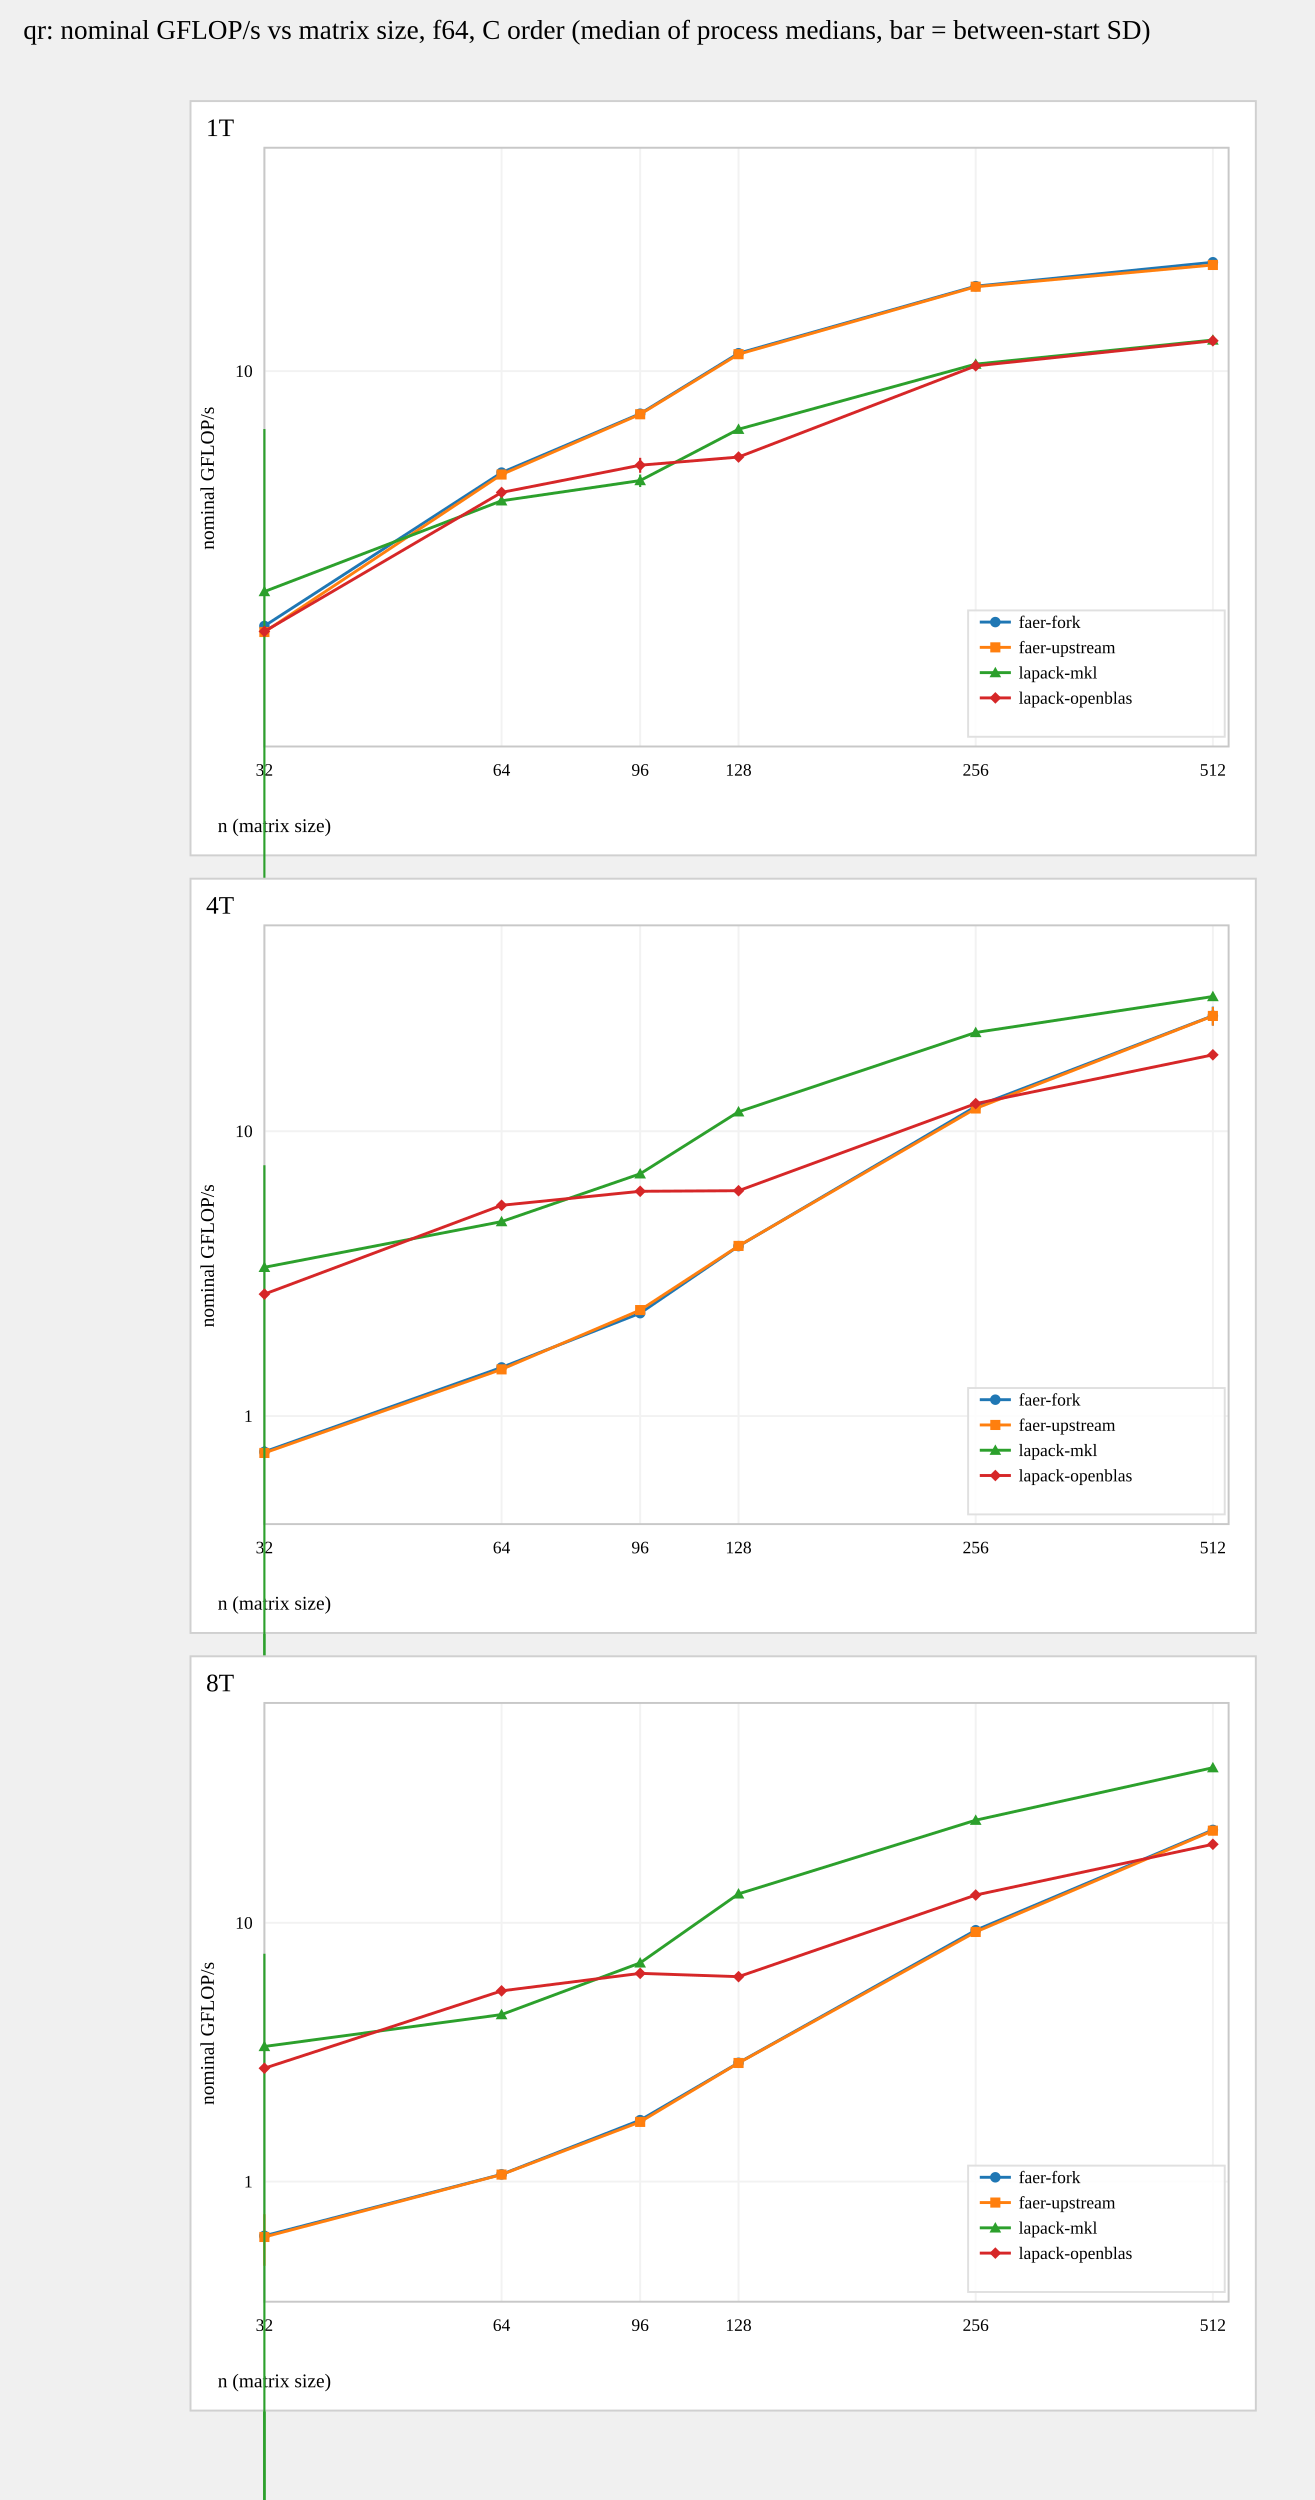
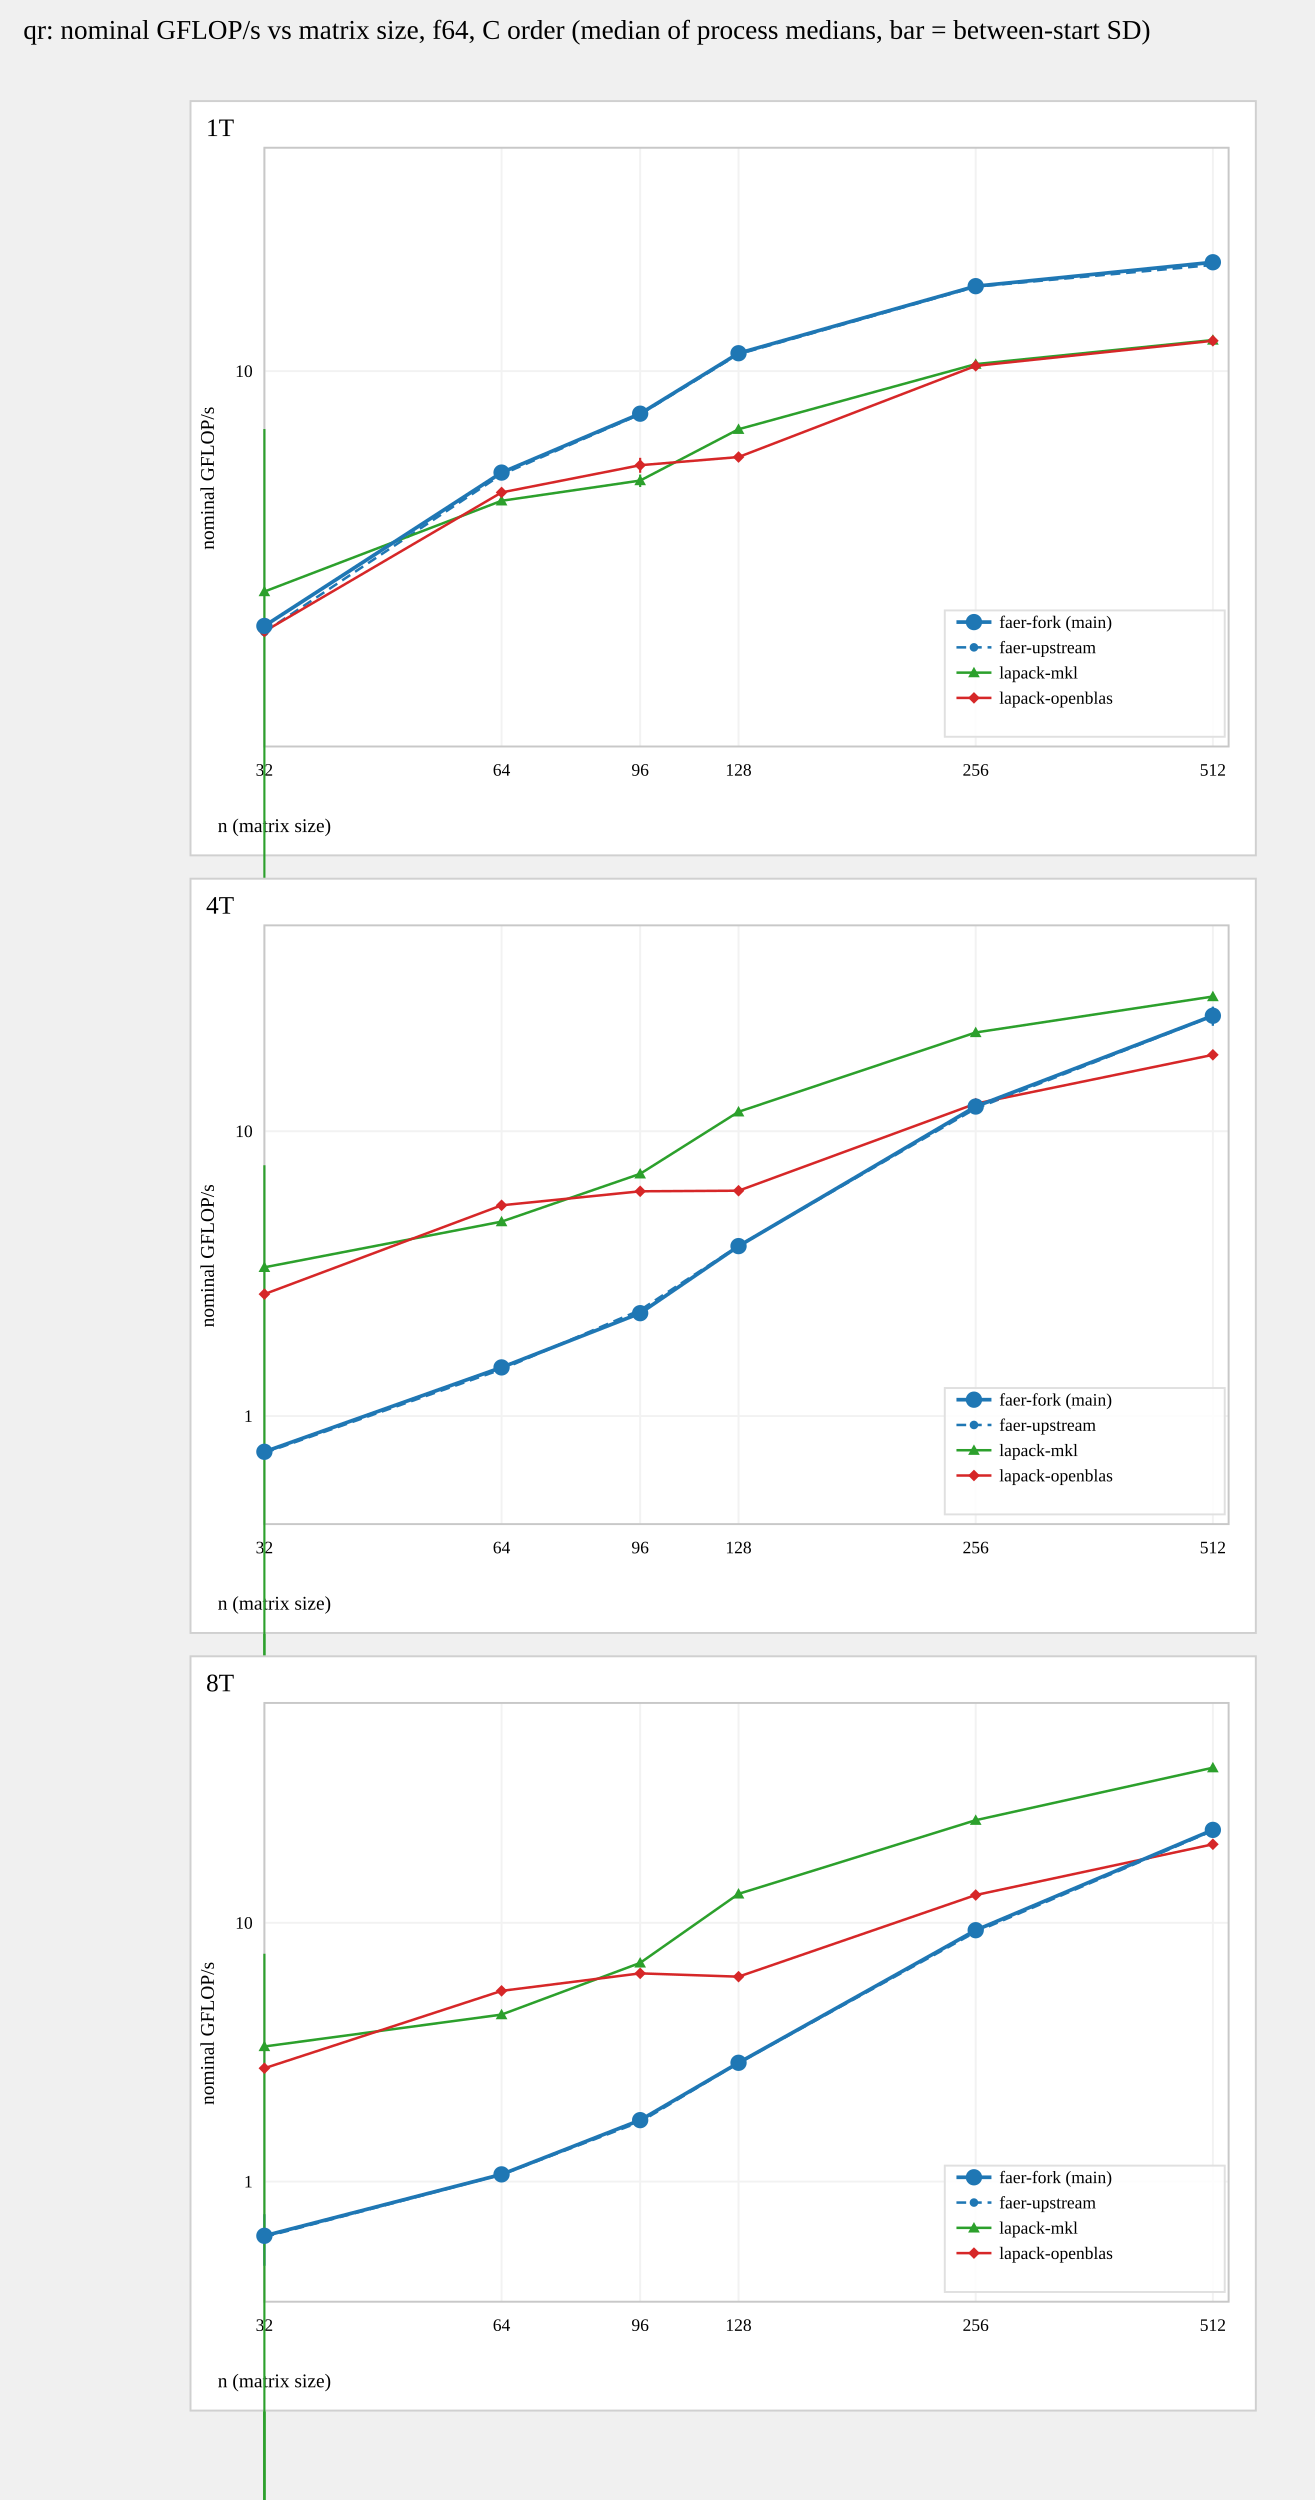
<svg xmlns="http://www.w3.org/2000/svg" width="676" height="1286" viewBox="0 0 676 1286">
  <text x="12.0" y="20.0" font-size="14" text-anchor="start">qr: nominal GFLOP/s vs matrix size, f64, C order (median of process medians, bar = between-start SD)</text>
  <g>
    <rect x="98" y="52" width="548" height="388" fill="#ffffff" stroke="#d0d0d0" />
    <text x="106.0" y="70.0" font-size="13" text-anchor="start">1T</text>
    <line x1="136.0" y1="76" x2="136.0" y2="384" stroke="#f2f2f2" />
    <text x="136.0" y="399.0" font-size="9" text-anchor="middle">32</text>
    <line x1="258.0" y1="76" x2="258.0" y2="384" stroke="#f2f2f2" />
    <text x="258.0" y="399.0" font-size="9" text-anchor="middle">64</text>
    <line x1="329.3" y1="76" x2="329.3" y2="384" stroke="#f2f2f2" />
    <text x="329.3" y="399.0" font-size="9" text-anchor="middle">96</text>
    <line x1="379.9" y1="76" x2="379.9" y2="384" stroke="#f2f2f2" />
    <text x="379.9" y="399.0" font-size="9" text-anchor="middle">128</text>
    <line x1="501.9" y1="76" x2="501.9" y2="384" stroke="#f2f2f2" />
    <text x="501.9" y="399.0" font-size="9" text-anchor="middle">256</text>
    <line x1="623.9" y1="76" x2="623.9" y2="384" stroke="#f2f2f2" />
    <text x="623.9" y="399.0" font-size="9" text-anchor="middle">512</text>
    <line x1="136" y1="190.9" x2="632" y2="190.9" stroke="#f2f2f2" />
    <text x="130.0" y="193.9" font-size="9" text-anchor="end">10</text>
    <rect x="136" y="76" width="496" height="308" fill="none" stroke="#c8c8c8" />
    <text x="112.0" y="428.0" font-size="10" text-anchor="start">n (matrix size)</text>
    <text x="110.0" y="246.0" font-size="10" text-anchor="middle" transform="rotate(-90 110.0 246.0)">nominal GFLOP/s</text>
-     <polyline points="136.0,322.0 258.0,243.1 329.3,212.8 379.9,181.7 501.9,147.2 623.9,134.9" fill="none" stroke="#1f77b4" stroke-width="1.5" />
-     <line x1="136.0" y1="322.4" x2="136.0" y2="321.7" stroke="#1f77b4" stroke-width="1.1" />
-     <circle cx="136.0" cy="322.0" r="2.7" fill="#1f77b4" />
-     <line x1="258.0" y1="243.2" x2="258.0" y2="243.1" stroke="#1f77b4" stroke-width="1.1" />
-     <circle cx="258.0" cy="243.1" r="2.7" fill="#1f77b4" />
-     <line x1="329.3" y1="212.9" x2="329.3" y2="212.7" stroke="#1f77b4" stroke-width="1.1" />
-     <circle cx="329.3" cy="212.8" r="2.7" fill="#1f77b4" />
-     <line x1="379.9" y1="181.9" x2="379.9" y2="181.6" stroke="#1f77b4" stroke-width="1.1" />
-     <circle cx="379.9" cy="181.7" r="2.7" fill="#1f77b4" />
-     <line x1="501.9" y1="147.3" x2="501.9" y2="147.1" stroke="#1f77b4" stroke-width="1.1" />
-     <circle cx="501.9" cy="147.2" r="2.7" fill="#1f77b4" />
-     <line x1="623.9" y1="135.2" x2="623.9" y2="134.5" stroke="#1f77b4" stroke-width="1.1" />
-     <circle cx="623.9" cy="134.9" r="2.7" fill="#1f77b4" />
-     <polyline points="136.0,325.1 258.0,244.1 329.3,213.1 379.9,182.2 501.9,147.5 623.9,136.3" fill="none" stroke="#ff7f0e" stroke-width="1.5" />
-     <line x1="136.0" y1="325.9" x2="136.0" y2="324.3" stroke="#ff7f0e" stroke-width="1.1" />
-     <rect x="133.4" y="322.5" width="5.2" height="5.2" fill="#ff7f0e" />
-     <line x1="258.0" y1="244.1" x2="258.0" y2="244.1" stroke="#ff7f0e" stroke-width="1.1" />
-     <rect x="255.4" y="241.5" width="5.2" height="5.2" fill="#ff7f0e" />
-     <line x1="329.3" y1="213.2" x2="329.3" y2="213.0" stroke="#ff7f0e" stroke-width="1.1" />
-     <rect x="326.7" y="210.5" width="5.2" height="5.2" fill="#ff7f0e" />
-     <line x1="379.9" y1="182.7" x2="379.9" y2="181.8" stroke="#ff7f0e" stroke-width="1.1" />
-     <rect x="377.3" y="179.6" width="5.2" height="5.2" fill="#ff7f0e" />
-     <line x1="501.9" y1="147.7" x2="501.9" y2="147.2" stroke="#ff7f0e" stroke-width="1.1" />
-     <rect x="499.3" y="144.9" width="5.2" height="5.2" fill="#ff7f0e" />
-     <line x1="623.9" y1="136.9" x2="623.9" y2="135.7" stroke="#ff7f0e" stroke-width="1.1" />
-     <rect x="621.3" y="133.7" width="5.2" height="5.2" fill="#ff7f0e" />
-     <polyline points="136.0,304.3 258.0,257.6 329.3,247.2 379.9,220.8 501.9,187.3 623.9,174.9" fill="none" stroke="#2ca02c" stroke-width="1.5" />
+     <polyline points="136.0,325.1 258.0,244.1 329.3,213.1 379.9,182.2 501.9,147.5 623.9,136.3" fill="none" stroke="#1f77b4" stroke-width="1.3" stroke-dasharray="5 3" />
+     <line x1="136.0" y1="325.9" x2="136.0" y2="324.3" stroke="#1f77b4" stroke-width="1.1" />
+     <circle cx="136.0" cy="325.1" r="2.2" fill="#1f77b4" />
+     <line x1="258.0" y1="244.1" x2="258.0" y2="244.1" stroke="#1f77b4" stroke-width="1.1" />
+     <circle cx="258.0" cy="244.1" r="2.2" fill="#1f77b4" />
+     <line x1="329.3" y1="213.2" x2="329.3" y2="213.0" stroke="#1f77b4" stroke-width="1.1" />
+     <circle cx="329.3" cy="213.1" r="2.2" fill="#1f77b4" />
+     <line x1="379.9" y1="182.7" x2="379.9" y2="181.8" stroke="#1f77b4" stroke-width="1.1" />
+     <circle cx="379.9" cy="182.2" r="2.2" fill="#1f77b4" />
+     <line x1="501.9" y1="147.7" x2="501.9" y2="147.2" stroke="#1f77b4" stroke-width="1.1" />
+     <circle cx="501.9" cy="147.5" r="2.2" fill="#1f77b4" />
+     <line x1="623.9" y1="136.9" x2="623.9" y2="135.7" stroke="#1f77b4" stroke-width="1.1" />
+     <circle cx="623.9" cy="136.3" r="2.2" fill="#1f77b4" />
+     <polyline points="136.0,304.3 258.0,257.6 329.3,247.2 379.9,220.8 501.9,187.3 623.9,174.9" fill="none" stroke="#2ca02c" stroke-width="1.3" />
    <line x1="136.0" y1="1838.9" x2="136.0" y2="220.7" stroke="#2ca02c" stroke-width="1.1" />
    <polygon points="136.0,301.3 133.0,306.7 139.0,306.7" fill="#2ca02c" />
    <line x1="258.0" y1="257.9" x2="258.0" y2="257.3" stroke="#2ca02c" stroke-width="1.1" />
    <polygon points="258.0,254.6 255.0,260.0 261.0,260.0" fill="#2ca02c" />
    <line x1="329.3" y1="250.5" x2="329.3" y2="244.1" stroke="#2ca02c" stroke-width="1.1" />
    <polygon points="329.3,244.2 326.3,249.6 332.3,249.6" fill="#2ca02c" />
    <line x1="379.9" y1="221.4" x2="379.9" y2="220.2" stroke="#2ca02c" stroke-width="1.1" />
    <polygon points="379.9,217.8 376.9,223.2 382.9,223.2" fill="#2ca02c" />
    <line x1="501.9" y1="187.7" x2="501.9" y2="187.0" stroke="#2ca02c" stroke-width="1.1" />
    <polygon points="501.9,184.3 498.9,189.7 504.9,189.7" fill="#2ca02c" />
    <line x1="623.9" y1="175.3" x2="623.9" y2="174.5" stroke="#2ca02c" stroke-width="1.1" />
    <polygon points="623.9,171.9 620.9,177.3 626.9,177.3" fill="#2ca02c" />
-     <polyline points="136.0,324.8 258.0,253.3 329.3,239.3 379.9,235.1 501.9,188.2 623.9,175.3" fill="none" stroke="#d62728" stroke-width="1.5" />
+     <polyline points="136.0,324.8 258.0,253.3 329.3,239.3 379.9,235.1 501.9,188.2 623.9,175.3" fill="none" stroke="#d62728" stroke-width="1.3" />
    <line x1="136.0" y1="326.8" x2="136.0" y2="322.9" stroke="#d62728" stroke-width="1.1" />
    <polygon points="136.0,321.8 133.0,324.8 136.0,327.8 139.0,324.8" fill="#d62728" />
    <line x1="258.0" y1="254.8" x2="258.0" y2="251.8" stroke="#d62728" stroke-width="1.1" />
    <polygon points="258.0,250.3 255.0,253.3 258.0,256.3 261.0,253.3" fill="#d62728" />
    <line x1="329.3" y1="243.2" x2="329.3" y2="235.5" stroke="#d62728" stroke-width="1.1" />
    <polygon points="329.3,236.3 326.3,239.3 329.3,242.3 332.3,239.3" fill="#d62728" />
    <line x1="379.9" y1="235.7" x2="379.9" y2="234.5" stroke="#d62728" stroke-width="1.1" />
    <polygon points="379.9,232.1 376.9,235.1 379.9,238.1 382.9,235.1" fill="#d62728" />
    <line x1="501.9" y1="188.6" x2="501.9" y2="187.8" stroke="#d62728" stroke-width="1.1" />
    <polygon points="501.9,185.2 498.9,188.2 501.9,191.2 504.9,188.2" fill="#d62728" />
    <line x1="623.9" y1="175.6" x2="623.9" y2="175.0" stroke="#d62728" stroke-width="1.1" />
    <polygon points="623.9,172.3 620.9,175.3 623.9,178.3 626.9,175.3" fill="#d62728" />
-     <rect x="498" y="314" width="132" height="65" fill="#ffffff" fill-opacity="0.86" stroke="#e0e0e0" />
-     <line x1="504" y1="320" x2="520" y2="320" stroke="#1f77b4" stroke-width="1.5" />
-     <circle cx="512.0" cy="320.0" r="2.7" fill="#1f77b4" />
-     <text x="524.0" y="323.0" font-size="9" text-anchor="start">faer-fork</text>
-     <line x1="504" y1="333" x2="520" y2="333" stroke="#ff7f0e" stroke-width="1.5" />
-     <rect x="509.4" y="330.4" width="5.2" height="5.2" fill="#ff7f0e" />
-     <text x="524.0" y="336.0" font-size="9" text-anchor="start">faer-upstream</text>
-     <line x1="504" y1="346" x2="520" y2="346" stroke="#2ca02c" stroke-width="1.5" />
-     <polygon points="512.0,343.0 509.0,348.4 515.0,348.4" fill="#2ca02c" />
-     <text x="524.0" y="349.0" font-size="9" text-anchor="start">lapack-mkl</text>
-     <line x1="504" y1="359" x2="520" y2="359" stroke="#d62728" stroke-width="1.5" />
-     <polygon points="512.0,356.0 509.0,359.0 512.0,362.0 515.0,359.0" fill="#d62728" />
-     <text x="524.0" y="362.0" font-size="9" text-anchor="start">lapack-openblas</text>
+     <polyline points="136.0,322.0 258.0,243.1 329.3,212.8 379.9,181.7 501.9,147.2 623.9,134.9" fill="none" stroke="#1f77b4" stroke-width="1.9" />
+     <line x1="136.0" y1="322.4" x2="136.0" y2="321.7" stroke="#1f77b4" stroke-width="1.1" />
+     <circle cx="136.0" cy="322.0" r="4.2" fill="#1f77b4" />
+     <line x1="258.0" y1="243.2" x2="258.0" y2="243.1" stroke="#1f77b4" stroke-width="1.1" />
+     <circle cx="258.0" cy="243.1" r="4.2" fill="#1f77b4" />
+     <line x1="329.3" y1="212.9" x2="329.3" y2="212.7" stroke="#1f77b4" stroke-width="1.1" />
+     <circle cx="329.3" cy="212.8" r="4.2" fill="#1f77b4" />
+     <line x1="379.9" y1="181.9" x2="379.9" y2="181.6" stroke="#1f77b4" stroke-width="1.1" />
+     <circle cx="379.9" cy="181.7" r="4.2" fill="#1f77b4" />
+     <line x1="501.9" y1="147.3" x2="501.9" y2="147.1" stroke="#1f77b4" stroke-width="1.1" />
+     <circle cx="501.9" cy="147.2" r="4.2" fill="#1f77b4" />
+     <line x1="623.9" y1="135.2" x2="623.9" y2="134.5" stroke="#1f77b4" stroke-width="1.1" />
+     <circle cx="623.9" cy="134.9" r="4.2" fill="#1f77b4" />
+     <rect x="486" y="314" width="144" height="65" fill="#ffffff" fill-opacity="0.86" stroke="#e0e0e0" />
+     <line x1="492" y1="320" x2="510" y2="320" stroke="#1f77b4" stroke-width="1.9" />
+     <circle cx="501.0" cy="320.0" r="4.2" fill="#1f77b4" />
+     <text x="514.0" y="323.0" font-size="9" text-anchor="start">faer-fork (main)</text>
+     <line x1="492" y1="333" x2="510" y2="333" stroke="#1f77b4" stroke-width="1.3" stroke-dasharray="5 3" />
+     <circle cx="501.0" cy="333.0" r="2.2" fill="#1f77b4" />
+     <text x="514.0" y="336.0" font-size="9" text-anchor="start">faer-upstream</text>
+     <line x1="492" y1="346" x2="510" y2="346" stroke="#2ca02c" stroke-width="1.3" />
+     <polygon points="501.0,343.0 498.0,348.4 504.0,348.4" fill="#2ca02c" />
+     <text x="514.0" y="349.0" font-size="9" text-anchor="start">lapack-mkl</text>
+     <line x1="492" y1="359" x2="510" y2="359" stroke="#d62728" stroke-width="1.3" />
+     <polygon points="501.0,356.0 498.0,359.0 501.0,362.0 504.0,359.0" fill="#d62728" />
+     <text x="514.0" y="362.0" font-size="9" text-anchor="start">lapack-openblas</text>
  </g>
  <g>
    <rect x="98" y="452" width="548" height="388" fill="#ffffff" stroke="#d0d0d0" />
    <text x="106.0" y="470.0" font-size="13" text-anchor="start">4T</text>
    <line x1="136.0" y1="476" x2="136.0" y2="784" stroke="#f2f2f2" />
    <text x="136.0" y="799.0" font-size="9" text-anchor="middle">32</text>
    <line x1="258.0" y1="476" x2="258.0" y2="784" stroke="#f2f2f2" />
    <text x="258.0" y="799.0" font-size="9" text-anchor="middle">64</text>
    <line x1="329.3" y1="476" x2="329.3" y2="784" stroke="#f2f2f2" />
    <text x="329.3" y="799.0" font-size="9" text-anchor="middle">96</text>
    <line x1="379.9" y1="476" x2="379.9" y2="784" stroke="#f2f2f2" />
    <text x="379.9" y="799.0" font-size="9" text-anchor="middle">128</text>
    <line x1="501.9" y1="476" x2="501.9" y2="784" stroke="#f2f2f2" />
    <text x="501.9" y="799.0" font-size="9" text-anchor="middle">256</text>
    <line x1="623.9" y1="476" x2="623.9" y2="784" stroke="#f2f2f2" />
    <text x="623.9" y="799.0" font-size="9" text-anchor="middle">512</text>
    <line x1="136" y1="728.4" x2="632" y2="728.4" stroke="#f2f2f2" />
    <text x="130.0" y="731.4" font-size="9" text-anchor="end">1</text>
    <line x1="136" y1="581.9" x2="632" y2="581.9" stroke="#f2f2f2" />
    <text x="130.0" y="584.9" font-size="9" text-anchor="end">10</text>
    <rect x="136" y="476" width="496" height="308" fill="none" stroke="#c8c8c8" />
    <text x="112.0" y="828.0" font-size="10" text-anchor="start">n (matrix size)</text>
    <text x="110.0" y="646.0" font-size="10" text-anchor="middle" transform="rotate(-90 110.0 646.0)">nominal GFLOP/s</text>
-     <polyline points="136.0,746.8 258.0,703.4 329.3,675.5 379.9,641.0 501.9,569.2 623.9,522.5" fill="none" stroke="#1f77b4" stroke-width="1.5" />
-     <line x1="136.0" y1="749.8" x2="136.0" y2="743.9" stroke="#1f77b4" stroke-width="1.1" />
-     <circle cx="136.0" cy="746.8" r="2.7" fill="#1f77b4" />
-     <line x1="258.0" y1="704.3" x2="258.0" y2="702.5" stroke="#1f77b4" stroke-width="1.1" />
-     <circle cx="258.0" cy="703.4" r="2.7" fill="#1f77b4" />
-     <line x1="329.3" y1="676.5" x2="329.3" y2="674.6" stroke="#1f77b4" stroke-width="1.1" />
-     <circle cx="329.3" cy="675.5" r="2.7" fill="#1f77b4" />
-     <line x1="379.9" y1="641.7" x2="379.9" y2="640.3" stroke="#1f77b4" stroke-width="1.1" />
-     <circle cx="379.9" cy="641.0" r="2.7" fill="#1f77b4" />
-     <line x1="501.9" y1="571.3" x2="501.9" y2="567.1" stroke="#1f77b4" stroke-width="1.1" />
-     <circle cx="501.9" cy="569.2" r="2.7" fill="#1f77b4" />
-     <line x1="623.9" y1="527.5" x2="623.9" y2="517.8" stroke="#1f77b4" stroke-width="1.1" />
-     <circle cx="623.9" cy="522.5" r="2.7" fill="#1f77b4" />
-     <polyline points="136.0,747.4 258.0,704.4 329.3,673.9 379.9,640.9 501.9,570.2 623.9,522.6" fill="none" stroke="#ff7f0e" stroke-width="1.5" />
-     <line x1="136.0" y1="749.6" x2="136.0" y2="745.2" stroke="#ff7f0e" stroke-width="1.1" />
-     <rect x="133.4" y="744.8" width="5.2" height="5.2" fill="#ff7f0e" />
-     <line x1="258.0" y1="706.5" x2="258.0" y2="702.4" stroke="#ff7f0e" stroke-width="1.1" />
-     <rect x="255.4" y="701.8" width="5.2" height="5.2" fill="#ff7f0e" />
-     <line x1="329.3" y1="674.7" x2="329.3" y2="673.2" stroke="#ff7f0e" stroke-width="1.1" />
-     <rect x="326.7" y="671.3" width="5.2" height="5.2" fill="#ff7f0e" />
-     <line x1="379.9" y1="642.1" x2="379.9" y2="639.8" stroke="#ff7f0e" stroke-width="1.1" />
-     <rect x="377.3" y="638.3" width="5.2" height="5.2" fill="#ff7f0e" />
-     <line x1="501.9" y1="570.8" x2="501.9" y2="569.7" stroke="#ff7f0e" stroke-width="1.1" />
-     <rect x="499.3" y="567.6" width="5.2" height="5.2" fill="#ff7f0e" />
-     <line x1="623.9" y1="527.6" x2="623.9" y2="518.0" stroke="#ff7f0e" stroke-width="1.1" />
-     <rect x="621.3" y="520.0" width="5.2" height="5.2" fill="#ff7f0e" />
-     <polyline points="136.0,651.9 258.0,628.4 329.3,603.8 379.9,571.9 501.9,531.1 623.9,512.6" fill="none" stroke="#2ca02c" stroke-width="1.5" />
+     <polyline points="136.0,747.4 258.0,704.4 329.3,673.9 379.9,640.9 501.9,570.2 623.9,522.6" fill="none" stroke="#1f77b4" stroke-width="1.3" stroke-dasharray="5 3" />
+     <line x1="136.0" y1="749.6" x2="136.0" y2="745.2" stroke="#1f77b4" stroke-width="1.1" />
+     <circle cx="136.0" cy="747.4" r="2.2" fill="#1f77b4" />
+     <line x1="258.0" y1="706.5" x2="258.0" y2="702.4" stroke="#1f77b4" stroke-width="1.1" />
+     <circle cx="258.0" cy="704.4" r="2.2" fill="#1f77b4" />
+     <line x1="329.3" y1="674.7" x2="329.3" y2="673.2" stroke="#1f77b4" stroke-width="1.1" />
+     <circle cx="329.3" cy="673.9" r="2.2" fill="#1f77b4" />
+     <line x1="379.9" y1="642.1" x2="379.9" y2="639.8" stroke="#1f77b4" stroke-width="1.1" />
+     <circle cx="379.9" cy="640.9" r="2.2" fill="#1f77b4" />
+     <line x1="501.9" y1="570.8" x2="501.9" y2="569.7" stroke="#1f77b4" stroke-width="1.1" />
+     <circle cx="501.9" cy="570.2" r="2.2" fill="#1f77b4" />
+     <line x1="623.9" y1="527.6" x2="623.9" y2="518.0" stroke="#1f77b4" stroke-width="1.1" />
+     <circle cx="623.9" cy="522.6" r="2.2" fill="#1f77b4" />
+     <polyline points="136.0,651.9 258.0,628.4 329.3,603.8 379.9,571.9 501.9,531.1 623.9,512.6" fill="none" stroke="#2ca02c" stroke-width="1.3" />
    <line x1="136.0" y1="1607.8" x2="136.0" y2="599.4" stroke="#2ca02c" stroke-width="1.1" />
    <polygon points="136.0,648.9 133.0,654.3 139.0,654.3" fill="#2ca02c" />
    <line x1="258.0" y1="628.8" x2="258.0" y2="628.1" stroke="#2ca02c" stroke-width="1.1" />
    <polygon points="258.0,625.4 255.0,630.8 261.0,630.8" fill="#2ca02c" />
    <line x1="329.3" y1="604.6" x2="329.3" y2="603.0" stroke="#2ca02c" stroke-width="1.1" />
    <polygon points="329.3,600.8 326.3,606.2 332.3,606.2" fill="#2ca02c" />
    <line x1="379.9" y1="572.3" x2="379.9" y2="571.6" stroke="#2ca02c" stroke-width="1.1" />
    <polygon points="379.9,568.9 376.9,574.3 382.9,574.3" fill="#2ca02c" />
    <line x1="501.9" y1="531.5" x2="501.9" y2="530.7" stroke="#2ca02c" stroke-width="1.1" />
    <polygon points="501.9,528.1 498.9,533.5 504.9,533.5" fill="#2ca02c" />
    <line x1="623.9" y1="512.9" x2="623.9" y2="512.3" stroke="#2ca02c" stroke-width="1.1" />
    <polygon points="623.9,509.6 620.9,515.0 626.9,515.0" fill="#2ca02c" />
-     <polyline points="136.0,665.7 258.0,620.0 329.3,612.8 379.9,612.5 501.9,567.7 623.9,542.6" fill="none" stroke="#d62728" stroke-width="1.5" />
+     <polyline points="136.0,665.7 258.0,620.0 329.3,612.8 379.9,612.5 501.9,567.7 623.9,542.6" fill="none" stroke="#d62728" stroke-width="1.3" />
    <line x1="136.0" y1="666.7" x2="136.0" y2="664.8" stroke="#d62728" stroke-width="1.1" />
    <polygon points="136.0,662.7 133.0,665.7 136.0,668.7 139.0,665.7" fill="#d62728" />
    <line x1="258.0" y1="620.1" x2="258.0" y2="620.0" stroke="#d62728" stroke-width="1.1" />
    <polygon points="258.0,617.0 255.0,620.0 258.0,623.0 261.0,620.0" fill="#d62728" />
    <line x1="329.3" y1="614.7" x2="329.3" y2="610.9" stroke="#d62728" stroke-width="1.1" />
    <polygon points="329.3,609.8 326.3,612.8 329.3,615.8 332.3,612.8" fill="#d62728" />
    <line x1="379.9" y1="612.7" x2="379.9" y2="612.3" stroke="#d62728" stroke-width="1.1" />
    <polygon points="379.9,609.5 376.9,612.5 379.9,615.5 382.9,612.5" fill="#d62728" />
    <line x1="501.9" y1="568.1" x2="501.9" y2="567.4" stroke="#d62728" stroke-width="1.1" />
    <polygon points="501.9,564.7 498.9,567.7 501.9,570.7 504.9,567.7" fill="#d62728" />
    <line x1="623.9" y1="542.6" x2="623.9" y2="542.6" stroke="#d62728" stroke-width="1.1" />
    <polygon points="623.9,539.6 620.9,542.6 623.9,545.6 626.9,542.6" fill="#d62728" />
-     <rect x="498" y="714" width="132" height="65" fill="#ffffff" fill-opacity="0.86" stroke="#e0e0e0" />
-     <line x1="504" y1="720" x2="520" y2="720" stroke="#1f77b4" stroke-width="1.5" />
-     <circle cx="512.0" cy="720.0" r="2.7" fill="#1f77b4" />
-     <text x="524.0" y="723.0" font-size="9" text-anchor="start">faer-fork</text>
-     <line x1="504" y1="733" x2="520" y2="733" stroke="#ff7f0e" stroke-width="1.5" />
-     <rect x="509.4" y="730.4" width="5.2" height="5.2" fill="#ff7f0e" />
-     <text x="524.0" y="736.0" font-size="9" text-anchor="start">faer-upstream</text>
-     <line x1="504" y1="746" x2="520" y2="746" stroke="#2ca02c" stroke-width="1.5" />
-     <polygon points="512.0,743.0 509.0,748.4 515.0,748.4" fill="#2ca02c" />
-     <text x="524.0" y="749.0" font-size="9" text-anchor="start">lapack-mkl</text>
-     <line x1="504" y1="759" x2="520" y2="759" stroke="#d62728" stroke-width="1.5" />
-     <polygon points="512.0,756.0 509.0,759.0 512.0,762.0 515.0,759.0" fill="#d62728" />
-     <text x="524.0" y="762.0" font-size="9" text-anchor="start">lapack-openblas</text>
+     <polyline points="136.0,746.8 258.0,703.4 329.3,675.5 379.9,641.0 501.9,569.2 623.9,522.5" fill="none" stroke="#1f77b4" stroke-width="1.9" />
+     <line x1="136.0" y1="749.8" x2="136.0" y2="743.9" stroke="#1f77b4" stroke-width="1.1" />
+     <circle cx="136.0" cy="746.8" r="4.2" fill="#1f77b4" />
+     <line x1="258.0" y1="704.3" x2="258.0" y2="702.5" stroke="#1f77b4" stroke-width="1.1" />
+     <circle cx="258.0" cy="703.4" r="4.2" fill="#1f77b4" />
+     <line x1="329.3" y1="676.5" x2="329.3" y2="674.6" stroke="#1f77b4" stroke-width="1.1" />
+     <circle cx="329.3" cy="675.5" r="4.2" fill="#1f77b4" />
+     <line x1="379.9" y1="641.7" x2="379.9" y2="640.3" stroke="#1f77b4" stroke-width="1.1" />
+     <circle cx="379.9" cy="641.0" r="4.2" fill="#1f77b4" />
+     <line x1="501.9" y1="571.3" x2="501.9" y2="567.1" stroke="#1f77b4" stroke-width="1.1" />
+     <circle cx="501.9" cy="569.2" r="4.2" fill="#1f77b4" />
+     <line x1="623.9" y1="527.5" x2="623.9" y2="517.8" stroke="#1f77b4" stroke-width="1.1" />
+     <circle cx="623.9" cy="522.5" r="4.2" fill="#1f77b4" />
+     <rect x="486" y="714" width="144" height="65" fill="#ffffff" fill-opacity="0.86" stroke="#e0e0e0" />
+     <line x1="492" y1="720" x2="510" y2="720" stroke="#1f77b4" stroke-width="1.9" />
+     <circle cx="501.0" cy="720.0" r="4.2" fill="#1f77b4" />
+     <text x="514.0" y="723.0" font-size="9" text-anchor="start">faer-fork (main)</text>
+     <line x1="492" y1="733" x2="510" y2="733" stroke="#1f77b4" stroke-width="1.3" stroke-dasharray="5 3" />
+     <circle cx="501.0" cy="733.0" r="2.2" fill="#1f77b4" />
+     <text x="514.0" y="736.0" font-size="9" text-anchor="start">faer-upstream</text>
+     <line x1="492" y1="746" x2="510" y2="746" stroke="#2ca02c" stroke-width="1.3" />
+     <polygon points="501.0,743.0 498.0,748.4 504.0,748.4" fill="#2ca02c" />
+     <text x="514.0" y="749.0" font-size="9" text-anchor="start">lapack-mkl</text>
+     <line x1="492" y1="759" x2="510" y2="759" stroke="#d62728" stroke-width="1.3" />
+     <polygon points="501.0,756.0 498.0,759.0 501.0,762.0 504.0,759.0" fill="#d62728" />
+     <text x="514.0" y="762.0" font-size="9" text-anchor="start">lapack-openblas</text>
  </g>
  <g>
    <rect x="98" y="852" width="548" height="388" fill="#ffffff" stroke="#d0d0d0" />
    <text x="106.0" y="870.0" font-size="13" text-anchor="start">8T</text>
    <line x1="136.0" y1="876" x2="136.0" y2="1184" stroke="#f2f2f2" />
    <text x="136.0" y="1199.0" font-size="9" text-anchor="middle">32</text>
    <line x1="258.0" y1="876" x2="258.0" y2="1184" stroke="#f2f2f2" />
    <text x="258.0" y="1199.0" font-size="9" text-anchor="middle">64</text>
    <line x1="329.3" y1="876" x2="329.3" y2="1184" stroke="#f2f2f2" />
    <text x="329.3" y="1199.0" font-size="9" text-anchor="middle">96</text>
    <line x1="379.9" y1="876" x2="379.9" y2="1184" stroke="#f2f2f2" />
    <text x="379.9" y="1199.0" font-size="9" text-anchor="middle">128</text>
    <line x1="501.9" y1="876" x2="501.9" y2="1184" stroke="#f2f2f2" />
    <text x="501.9" y="1199.0" font-size="9" text-anchor="middle">256</text>
    <line x1="623.9" y1="876" x2="623.9" y2="1184" stroke="#f2f2f2" />
    <text x="623.9" y="1199.0" font-size="9" text-anchor="middle">512</text>
    <line x1="136" y1="1122.2" x2="632" y2="1122.2" stroke="#f2f2f2" />
    <text x="130.0" y="1125.2" font-size="9" text-anchor="end">1</text>
    <line x1="136" y1="989.1" x2="632" y2="989.1" stroke="#f2f2f2" />
    <text x="130.0" y="992.1" font-size="9" text-anchor="end">10</text>
    <rect x="136" y="876" width="496" height="308" fill="none" stroke="#c8c8c8" />
    <text x="112.0" y="1228.0" font-size="10" text-anchor="start">n (matrix size)</text>
    <text x="110.0" y="1046.0" font-size="10" text-anchor="middle" transform="rotate(-90 110.0 1046.0)">nominal GFLOP/s</text>
-     <polyline points="136.0,1150.1 258.0,1118.5 329.3,1090.6 379.9,1061.1 501.9,992.9 623.9,941.3" fill="none" stroke="#1f77b4" stroke-width="1.5" />
-     <line x1="136.0" y1="1150.4" x2="136.0" y2="1149.8" stroke="#1f77b4" stroke-width="1.1" />
-     <circle cx="136.0" cy="1150.1" r="2.7" fill="#1f77b4" />
-     <line x1="258.0" y1="1119.9" x2="258.0" y2="1117.1" stroke="#1f77b4" stroke-width="1.1" />
-     <circle cx="258.0" cy="1118.5" r="2.7" fill="#1f77b4" />
-     <line x1="329.3" y1="1091.9" x2="329.3" y2="1089.4" stroke="#1f77b4" stroke-width="1.1" />
-     <circle cx="329.3" cy="1090.6" r="2.7" fill="#1f77b4" />
-     <line x1="379.9" y1="1061.1" x2="379.9" y2="1061.0" stroke="#1f77b4" stroke-width="1.1" />
-     <circle cx="379.9" cy="1061.1" r="2.7" fill="#1f77b4" />
-     <line x1="501.9" y1="993.2" x2="501.9" y2="992.6" stroke="#1f77b4" stroke-width="1.1" />
-     <circle cx="501.9" cy="992.9" r="2.7" fill="#1f77b4" />
-     <line x1="623.9" y1="941.5" x2="623.9" y2="941.1" stroke="#1f77b4" stroke-width="1.1" />
-     <circle cx="623.9" cy="941.3" r="2.7" fill="#1f77b4" />
-     <polyline points="136.0,1150.7 258.0,1118.6 329.3,1091.5 379.9,1061.2 501.9,993.8 623.9,941.7" fill="none" stroke="#ff7f0e" stroke-width="1.5" />
-     <line x1="136.0" y1="1165.5" x2="136.0" y2="1139.0" stroke="#ff7f0e" stroke-width="1.1" />
-     <rect x="133.4" y="1148.1" width="5.2" height="5.2" fill="#ff7f0e" />
-     <line x1="258.0" y1="1119.7" x2="258.0" y2="1117.6" stroke="#ff7f0e" stroke-width="1.1" />
-     <rect x="255.4" y="1116.0" width="5.2" height="5.2" fill="#ff7f0e" />
-     <line x1="329.3" y1="1091.6" x2="329.3" y2="1091.3" stroke="#ff7f0e" stroke-width="1.1" />
-     <rect x="326.7" y="1088.9" width="5.2" height="5.2" fill="#ff7f0e" />
-     <line x1="379.9" y1="1061.6" x2="379.9" y2="1060.8" stroke="#ff7f0e" stroke-width="1.1" />
-     <rect x="377.3" y="1058.6" width="5.2" height="5.2" fill="#ff7f0e" />
-     <line x1="501.9" y1="994.0" x2="501.9" y2="993.6" stroke="#ff7f0e" stroke-width="1.1" />
-     <rect x="499.3" y="991.2" width="5.2" height="5.2" fill="#ff7f0e" />
-     <line x1="623.9" y1="941.8" x2="623.9" y2="941.7" stroke="#ff7f0e" stroke-width="1.1" />
-     <rect x="621.3" y="939.1" width="5.2" height="5.2" fill="#ff7f0e" />
-     <polyline points="136.0,1052.7 258.0,1036.3 329.3,1009.7 379.9,974.2 501.9,936.3 623.9,909.3" fill="none" stroke="#2ca02c" stroke-width="1.5" />
+     <polyline points="136.0,1150.7 258.0,1118.6 329.3,1091.5 379.9,1061.2 501.9,993.8 623.9,941.7" fill="none" stroke="#1f77b4" stroke-width="1.3" stroke-dasharray="5 3" />
+     <line x1="136.0" y1="1165.5" x2="136.0" y2="1139.0" stroke="#1f77b4" stroke-width="1.1" />
+     <circle cx="136.0" cy="1150.7" r="2.2" fill="#1f77b4" />
+     <line x1="258.0" y1="1119.7" x2="258.0" y2="1117.6" stroke="#1f77b4" stroke-width="1.1" />
+     <circle cx="258.0" cy="1118.6" r="2.2" fill="#1f77b4" />
+     <line x1="329.3" y1="1091.6" x2="329.3" y2="1091.3" stroke="#1f77b4" stroke-width="1.1" />
+     <circle cx="329.3" cy="1091.5" r="2.2" fill="#1f77b4" />
+     <line x1="379.9" y1="1061.6" x2="379.9" y2="1060.8" stroke="#1f77b4" stroke-width="1.1" />
+     <circle cx="379.9" cy="1061.2" r="2.2" fill="#1f77b4" />
+     <line x1="501.9" y1="994.0" x2="501.9" y2="993.6" stroke="#1f77b4" stroke-width="1.1" />
+     <circle cx="501.9" cy="993.8" r="2.2" fill="#1f77b4" />
+     <line x1="623.9" y1="941.8" x2="623.9" y2="941.7" stroke="#1f77b4" stroke-width="1.1" />
+     <circle cx="623.9" cy="941.7" r="2.2" fill="#1f77b4" />
+     <polyline points="136.0,1052.7 258.0,1036.3 329.3,1009.7 379.9,974.2 501.9,936.3 623.9,909.3" fill="none" stroke="#2ca02c" stroke-width="1.3" />
    <line x1="136.0" y1="1920.8" x2="136.0" y2="1005.0" stroke="#2ca02c" stroke-width="1.1" />
    <polygon points="136.0,1049.7 133.0,1055.1 139.0,1055.1" fill="#2ca02c" />
    <line x1="258.0" y1="1036.4" x2="258.0" y2="1036.1" stroke="#2ca02c" stroke-width="1.1" />
    <polygon points="258.0,1033.3 255.0,1038.7 261.0,1038.7" fill="#2ca02c" />
    <line x1="329.3" y1="1011.1" x2="329.3" y2="1008.4" stroke="#2ca02c" stroke-width="1.1" />
    <polygon points="329.3,1006.7 326.3,1012.1 332.3,1012.1" fill="#2ca02c" />
    <line x1="379.9" y1="974.4" x2="379.9" y2="974.0" stroke="#2ca02c" stroke-width="1.1" />
    <polygon points="379.9,971.2 376.9,976.6 382.9,976.6" fill="#2ca02c" />
    <line x1="501.9" y1="936.5" x2="501.9" y2="936.1" stroke="#2ca02c" stroke-width="1.1" />
    <polygon points="501.9,933.3 498.9,938.7 504.9,938.7" fill="#2ca02c" />
    <line x1="623.9" y1="909.3" x2="623.9" y2="909.2" stroke="#2ca02c" stroke-width="1.1" />
    <polygon points="623.9,906.3 620.9,911.7 626.9,911.7" fill="#2ca02c" />
-     <polyline points="136.0,1063.9 258.0,1024.1 329.3,1015.1 379.9,1016.8 501.9,974.8 623.9,948.7" fill="none" stroke="#d62728" stroke-width="1.5" />
+     <polyline points="136.0,1063.9 258.0,1024.1 329.3,1015.1 379.9,1016.8 501.9,974.8 623.9,948.7" fill="none" stroke="#d62728" stroke-width="1.3" />
    <line x1="136.0" y1="1064.3" x2="136.0" y2="1063.5" stroke="#d62728" stroke-width="1.1" />
    <polygon points="136.0,1060.9 133.0,1063.9 136.0,1066.9 139.0,1063.9" fill="#d62728" />
    <line x1="258.0" y1="1024.7" x2="258.0" y2="1023.4" stroke="#d62728" stroke-width="1.1" />
    <polygon points="258.0,1021.1 255.0,1024.1 258.0,1027.1 261.0,1024.1" fill="#d62728" />
    <line x1="329.3" y1="1015.7" x2="329.3" y2="1014.6" stroke="#d62728" stroke-width="1.1" />
    <polygon points="329.3,1012.1 326.3,1015.1 329.3,1018.1 332.3,1015.1" fill="#d62728" />
    <line x1="379.9" y1="1016.9" x2="379.9" y2="1016.8" stroke="#d62728" stroke-width="1.1" />
    <polygon points="379.9,1013.8 376.9,1016.8 379.9,1019.8 382.9,1016.8" fill="#d62728" />
    <line x1="501.9" y1="975.1" x2="501.9" y2="974.5" stroke="#d62728" stroke-width="1.1" />
    <polygon points="501.9,971.8 498.9,974.8 501.9,977.8 504.9,974.8" fill="#d62728" />
    <line x1="623.9" y1="949.6" x2="623.9" y2="947.7" stroke="#d62728" stroke-width="1.1" />
    <polygon points="623.9,945.7 620.9,948.7 623.9,951.7 626.9,948.7" fill="#d62728" />
-     <rect x="498" y="1114" width="132" height="65" fill="#ffffff" fill-opacity="0.86" stroke="#e0e0e0" />
-     <line x1="504" y1="1120" x2="520" y2="1120" stroke="#1f77b4" stroke-width="1.5" />
-     <circle cx="512.0" cy="1120.0" r="2.7" fill="#1f77b4" />
-     <text x="524.0" y="1123.0" font-size="9" text-anchor="start">faer-fork</text>
-     <line x1="504" y1="1133" x2="520" y2="1133" stroke="#ff7f0e" stroke-width="1.5" />
-     <rect x="509.4" y="1130.4" width="5.2" height="5.2" fill="#ff7f0e" />
-     <text x="524.0" y="1136.0" font-size="9" text-anchor="start">faer-upstream</text>
-     <line x1="504" y1="1146" x2="520" y2="1146" stroke="#2ca02c" stroke-width="1.5" />
-     <polygon points="512.0,1143.0 509.0,1148.4 515.0,1148.4" fill="#2ca02c" />
-     <text x="524.0" y="1149.0" font-size="9" text-anchor="start">lapack-mkl</text>
-     <line x1="504" y1="1159" x2="520" y2="1159" stroke="#d62728" stroke-width="1.5" />
-     <polygon points="512.0,1156.0 509.0,1159.0 512.0,1162.0 515.0,1159.0" fill="#d62728" />
-     <text x="524.0" y="1162.0" font-size="9" text-anchor="start">lapack-openblas</text>
+     <polyline points="136.0,1150.1 258.0,1118.5 329.3,1090.6 379.9,1061.1 501.9,992.9 623.9,941.3" fill="none" stroke="#1f77b4" stroke-width="1.9" />
+     <line x1="136.0" y1="1150.4" x2="136.0" y2="1149.8" stroke="#1f77b4" stroke-width="1.1" />
+     <circle cx="136.0" cy="1150.1" r="4.2" fill="#1f77b4" />
+     <line x1="258.0" y1="1119.9" x2="258.0" y2="1117.1" stroke="#1f77b4" stroke-width="1.1" />
+     <circle cx="258.0" cy="1118.5" r="4.2" fill="#1f77b4" />
+     <line x1="329.3" y1="1091.9" x2="329.3" y2="1089.4" stroke="#1f77b4" stroke-width="1.1" />
+     <circle cx="329.3" cy="1090.6" r="4.2" fill="#1f77b4" />
+     <line x1="379.9" y1="1061.1" x2="379.9" y2="1061.0" stroke="#1f77b4" stroke-width="1.1" />
+     <circle cx="379.9" cy="1061.1" r="4.2" fill="#1f77b4" />
+     <line x1="501.9" y1="993.2" x2="501.9" y2="992.6" stroke="#1f77b4" stroke-width="1.1" />
+     <circle cx="501.9" cy="992.9" r="4.2" fill="#1f77b4" />
+     <line x1="623.9" y1="941.5" x2="623.9" y2="941.1" stroke="#1f77b4" stroke-width="1.1" />
+     <circle cx="623.9" cy="941.3" r="4.2" fill="#1f77b4" />
+     <rect x="486" y="1114" width="144" height="65" fill="#ffffff" fill-opacity="0.86" stroke="#e0e0e0" />
+     <line x1="492" y1="1120" x2="510" y2="1120" stroke="#1f77b4" stroke-width="1.9" />
+     <circle cx="501.0" cy="1120.0" r="4.2" fill="#1f77b4" />
+     <text x="514.0" y="1123.0" font-size="9" text-anchor="start">faer-fork (main)</text>
+     <line x1="492" y1="1133" x2="510" y2="1133" stroke="#1f77b4" stroke-width="1.3" stroke-dasharray="5 3" />
+     <circle cx="501.0" cy="1133.0" r="2.2" fill="#1f77b4" />
+     <text x="514.0" y="1136.0" font-size="9" text-anchor="start">faer-upstream</text>
+     <line x1="492" y1="1146" x2="510" y2="1146" stroke="#2ca02c" stroke-width="1.3" />
+     <polygon points="501.0,1143.0 498.0,1148.4 504.0,1148.4" fill="#2ca02c" />
+     <text x="514.0" y="1149.0" font-size="9" text-anchor="start">lapack-mkl</text>
+     <line x1="492" y1="1159" x2="510" y2="1159" stroke="#d62728" stroke-width="1.3" />
+     <polygon points="501.0,1156.0 498.0,1159.0 501.0,1162.0 504.0,1159.0" fill="#d62728" />
+     <text x="514.0" y="1162.0" font-size="9" text-anchor="start">lapack-openblas</text>
  </g>
</svg>
